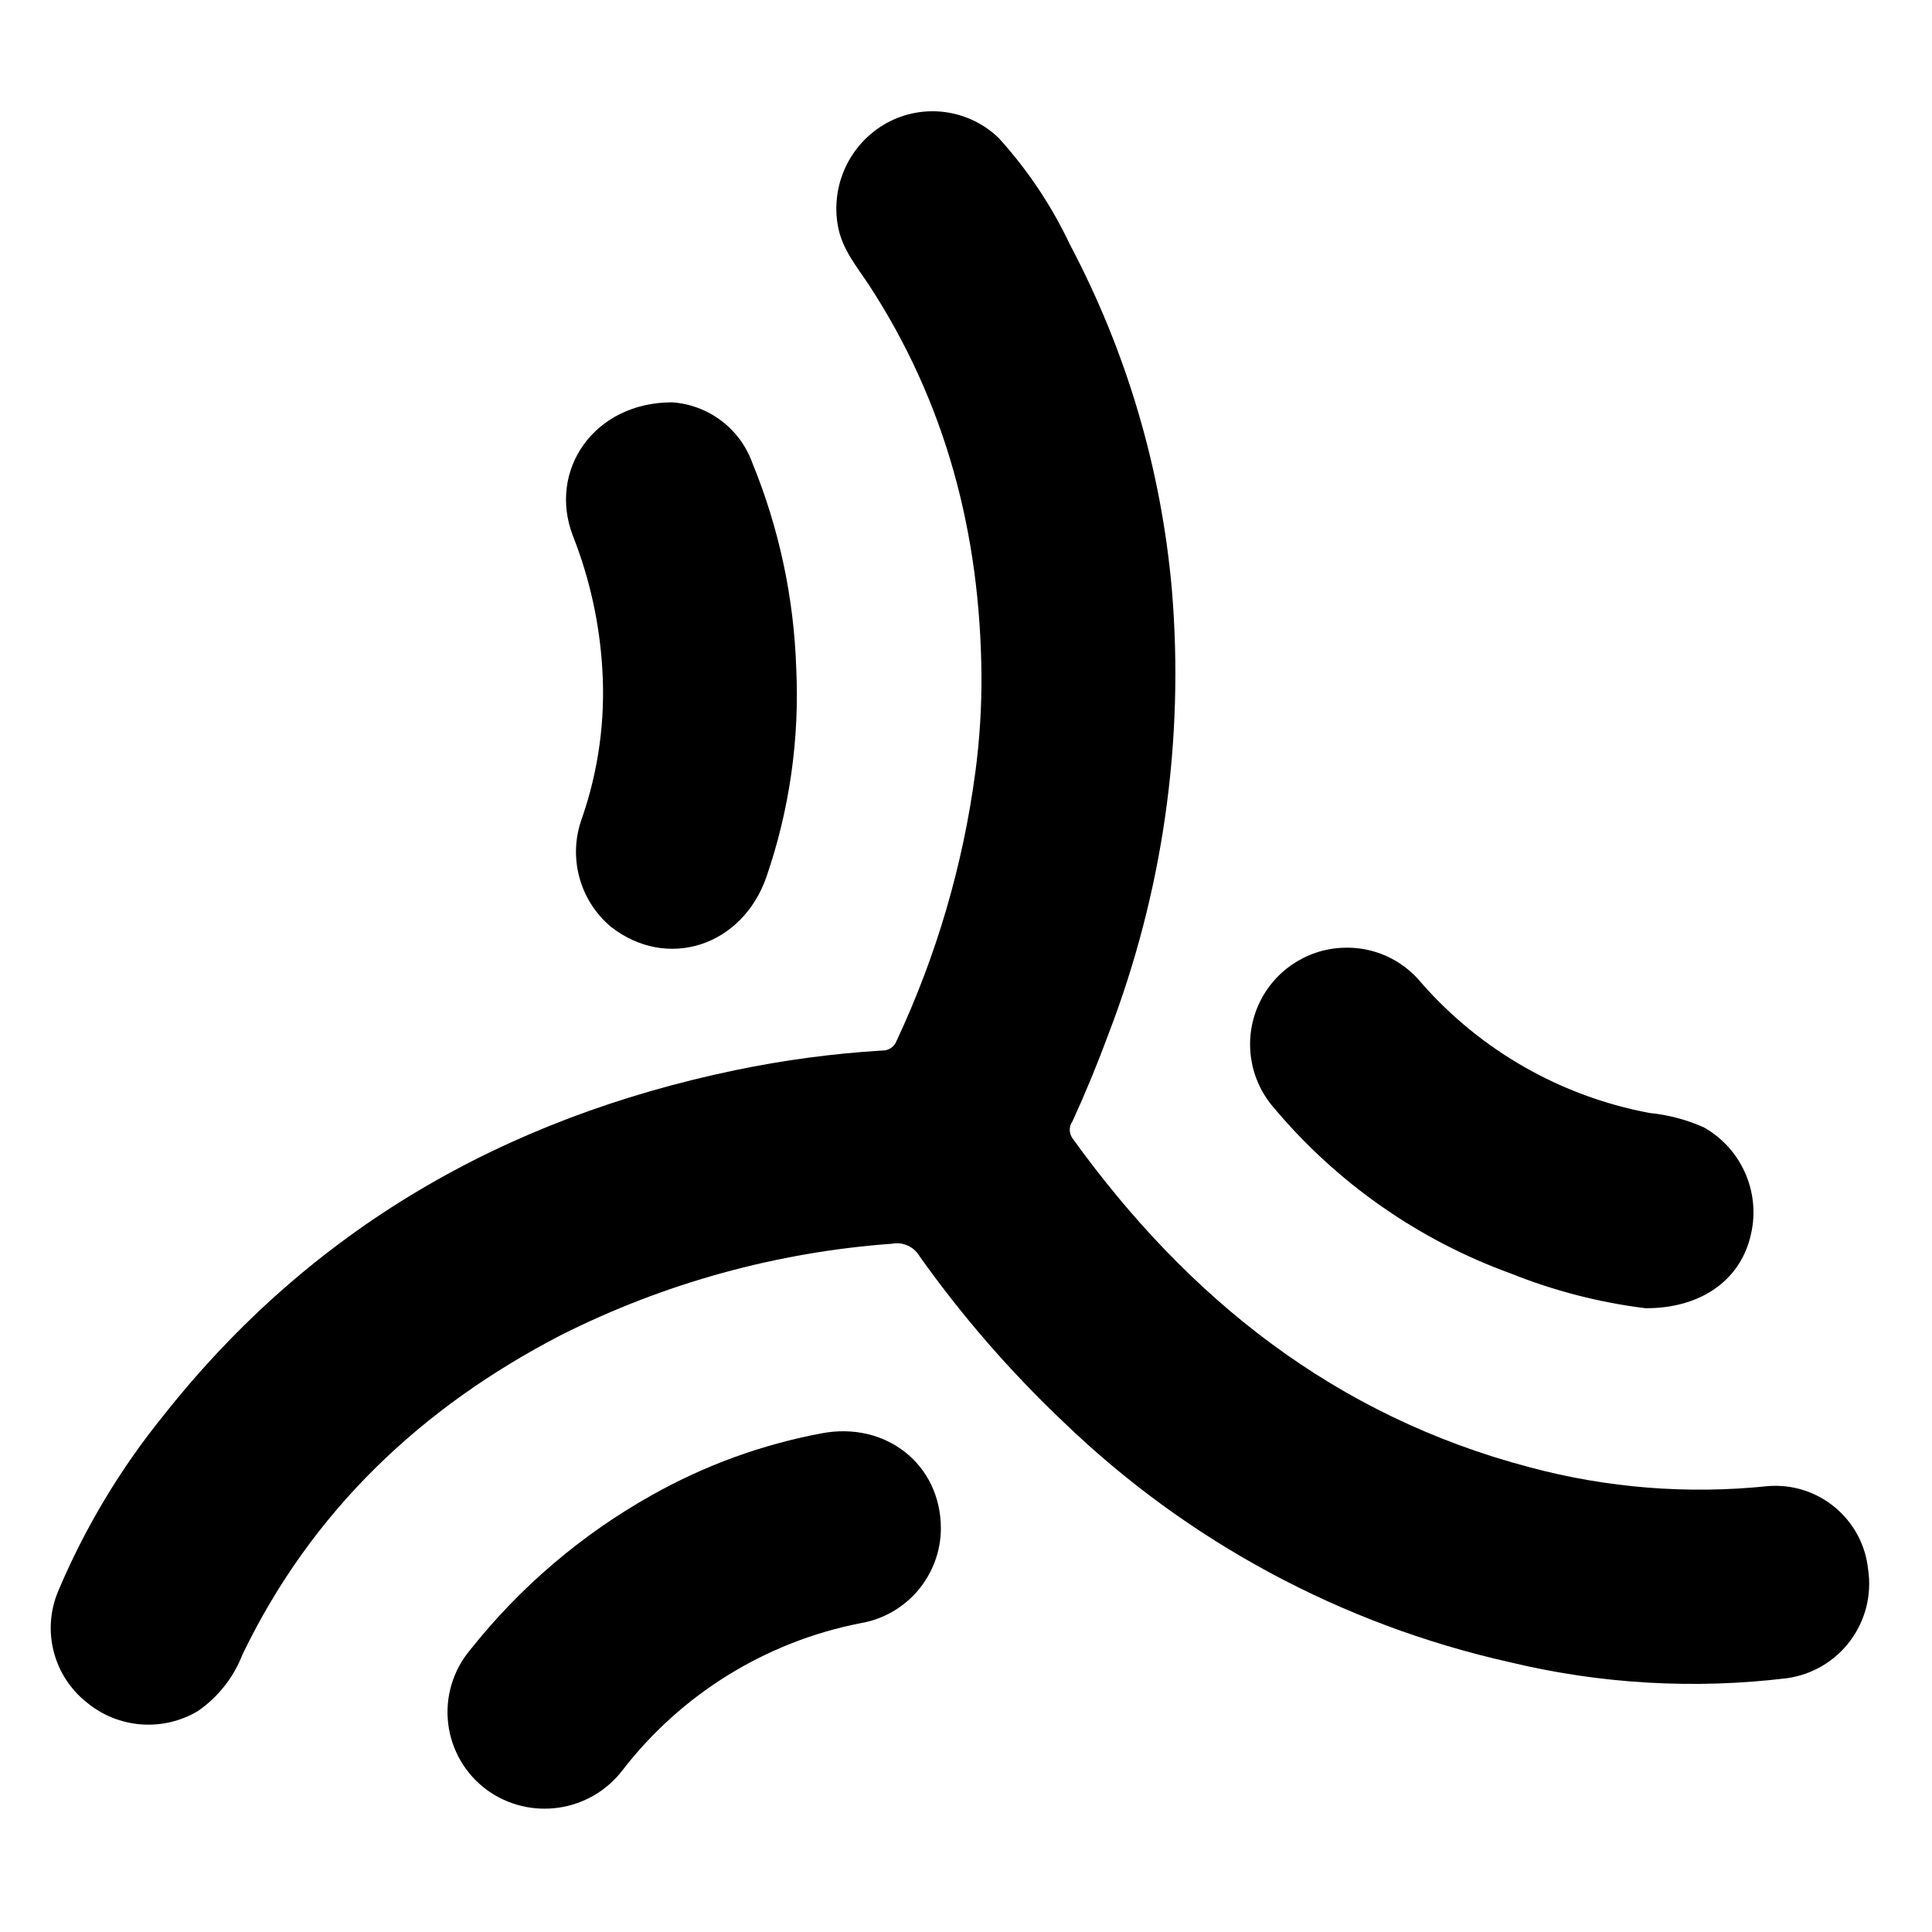
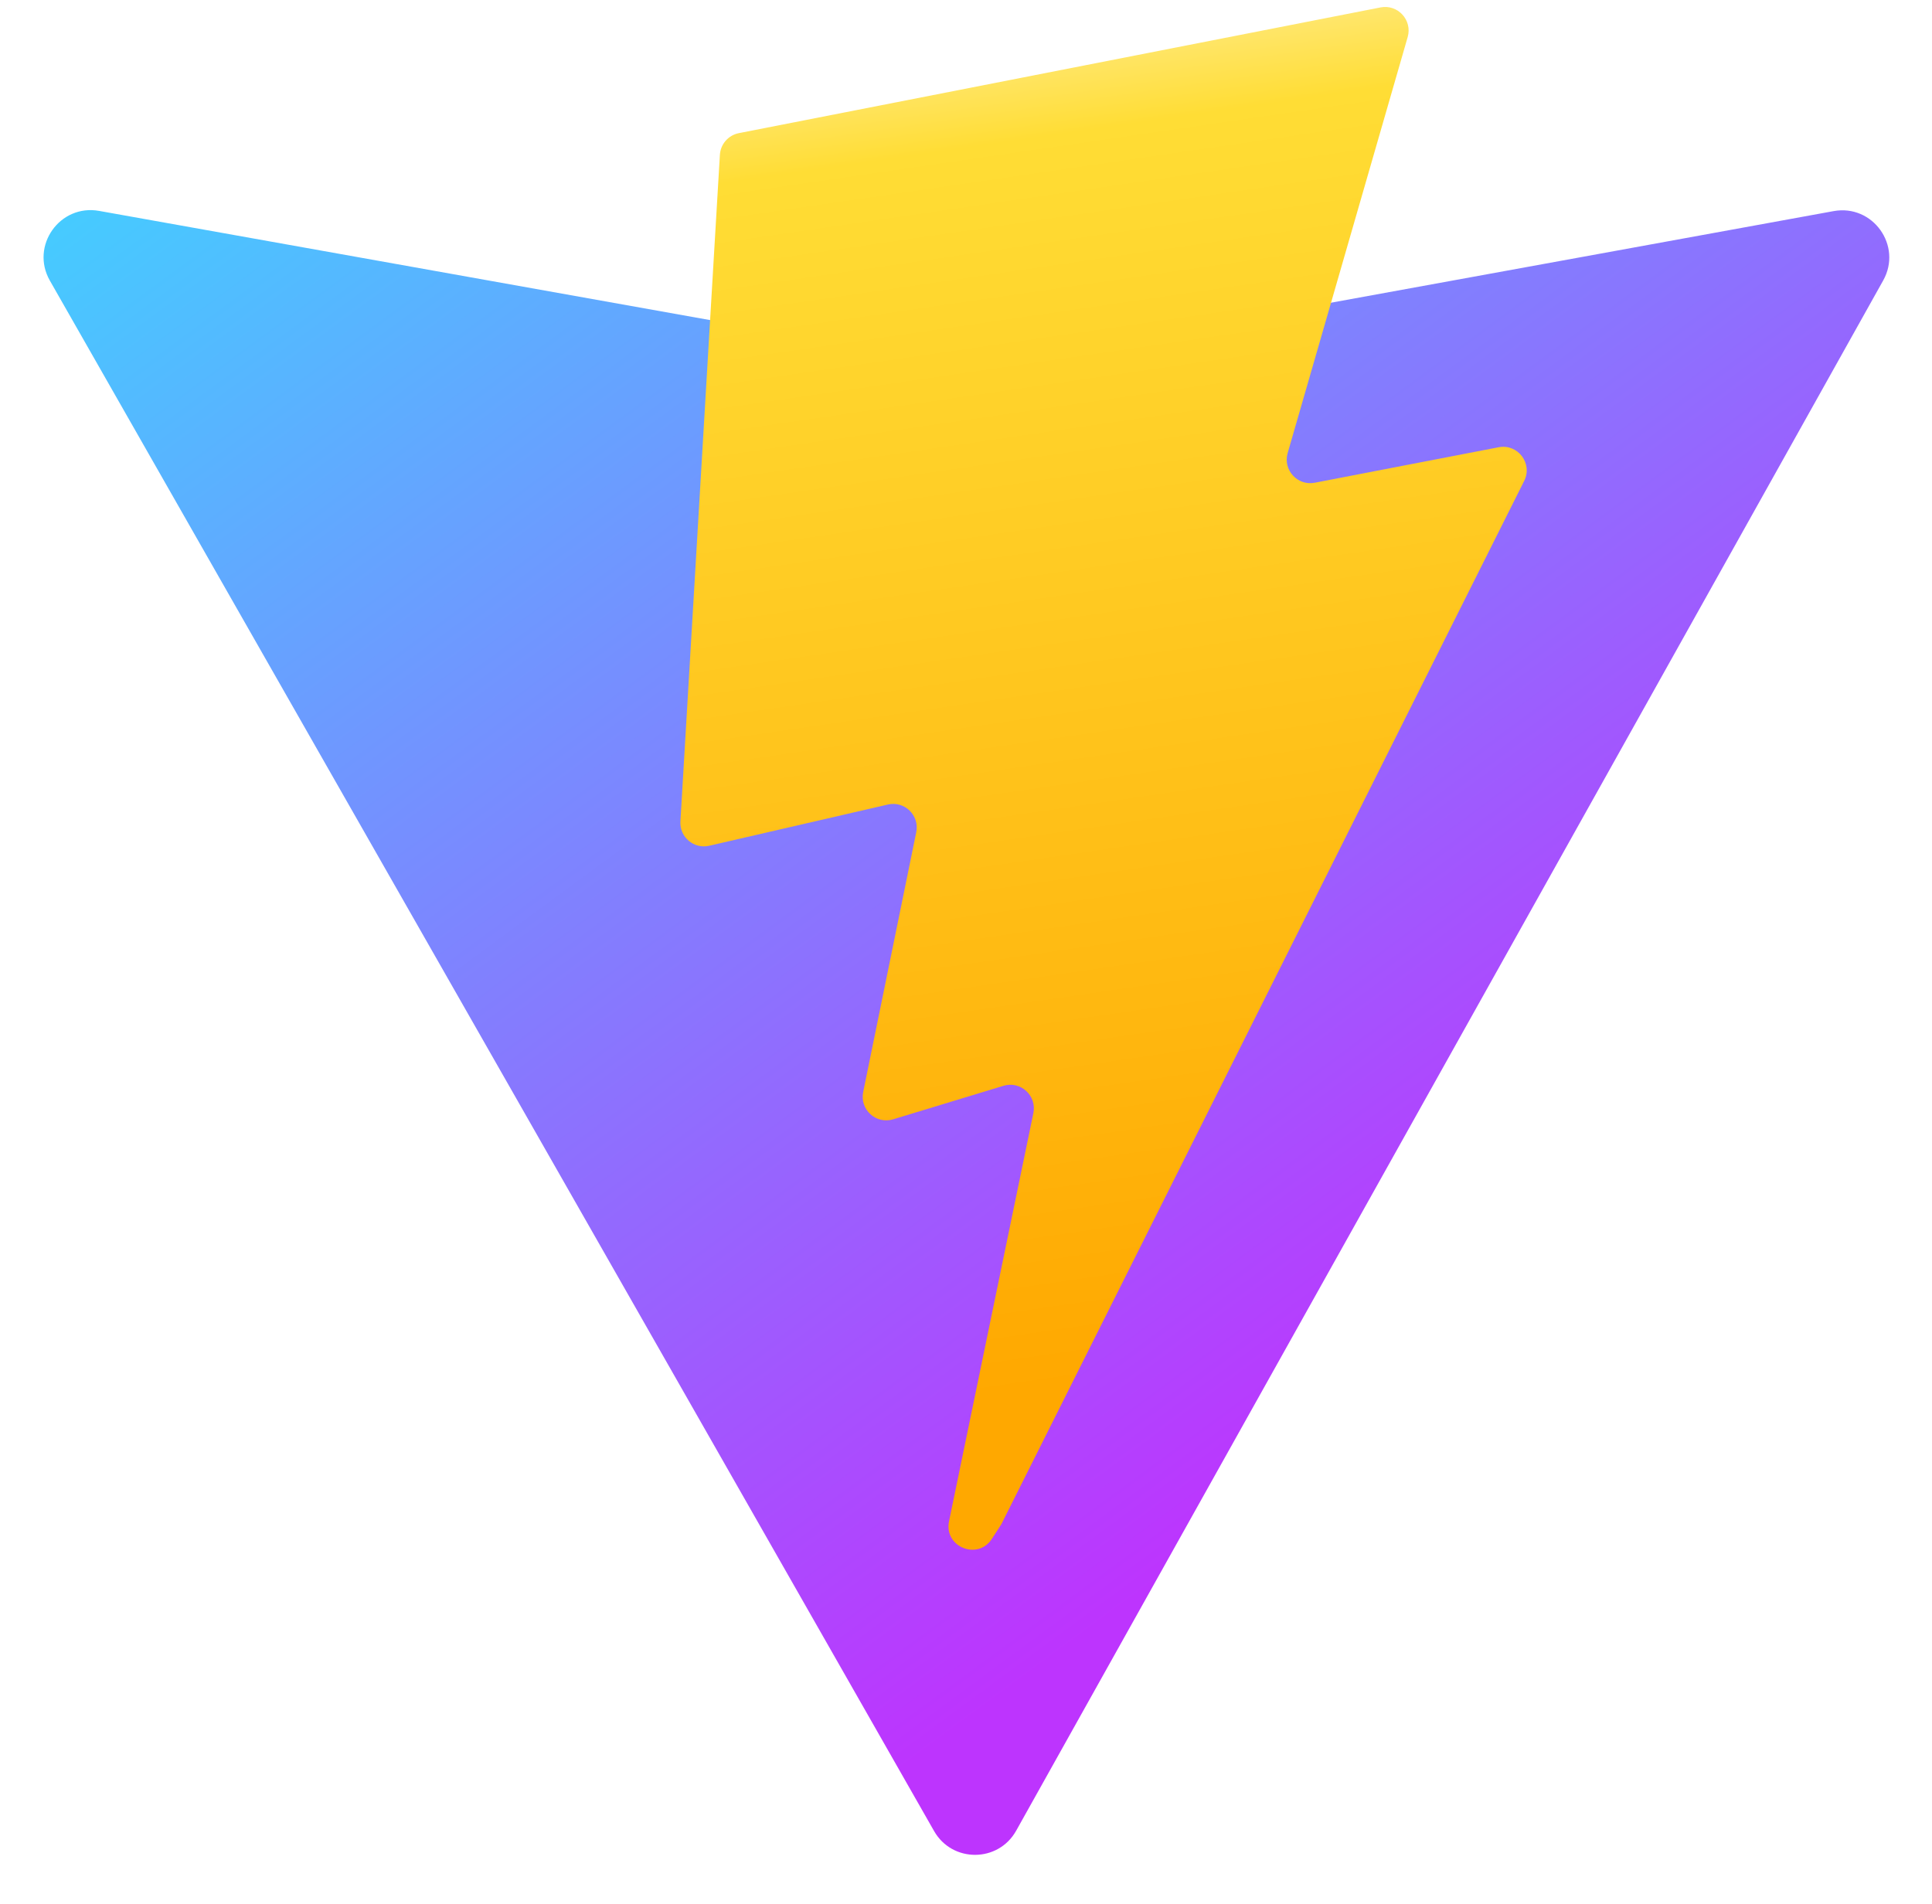
- <svg xmlns="http://www.w3.org/2000/svg" viewBox="0 0 160 160">
-   <path d="M81.28 55.9c-.1-11.67-2.93-22.55-9.37-32.38-1-1.5-2.14-2.86-2.5-4.71a8.1 8.1 0 014-8.61 7.89 7.89 0 019.3 1.23 35.999 35.999 0 015.9 8.83 75.18 75.18 0 018.44 28.58 83.211 83.211 0 01-5.23 36.74 102.983 102.983 0 01-3 7.28 1.2 1.2 0 000 1.41c9.58 13.3 21.76 23 37.85 27.24a54.37 54.37 0 0019.68 1.57 7.72 7.72 0 018.36 6.9 7.903 7.903 0 01-6.7 9 64.744 64.744 0 01-23-1.33 77.68 77.68 0 01-36.93-19.88 93.628 93.628 0 01-11.91-13.71 2.18 2.18 0 00-2.3-1.06 72.744 72.744 0 00-27.38 7.55c-11.6 6-20.67 14.58-26.4 26.45a10.134 10.134 0 01-3.7 4.7 8 8 0 01-9.19-.7 7.86 7.86 0 01-2.36-9.28 60.324 60.324 0 018.72-14.52c12.2-15.43 28.21-24.59 47.32-28.57A85.085 85.085 0 0173.07 87c.524.015 1-.307 1.18-.8a76.06 76.06 0 006.53-22.3c.351-2.652.518-5.325.5-8z" fill="currentColor" />
-   <path d="M136.26 108.34a44.742 44.742 0 01-11.13-2.87 46.108 46.108 0 01-19.66-13.76 8 8 0 015.72-13.22 7.93 7.93 0 016.54 2.93 33.27 33.27 0 0018.87 10.75c1.546.155 3.058.553 4.48 1.18a8.08 8.08 0 013.84 9.21c-.92 3.52-4.13 5.81-8.66 5.78zm-80.6-75.02a7.61 7.61 0 016.64 5 49.139 49.139 0 013.64 17 46.33 46.33 0 01-2.46 17.28c-2 5.77-8.24 7.79-12.89 4.15a8.1 8.1 0 01-2.39-9 31.679 31.679 0 001.68-12.36 35.77 35.77 0 00-2.43-11c-2.1-5.45 1.75-11.07 8.21-11.07zm22.26 93.25a8 8 0 01-6.68 7.86 32.88 32.88 0 00-19.7 12.19 8.13 8.13 0 01-11.21 1.62 8 8 0 01-1.41-11.58A51.043 51.043 0 0154 123.81a45.842 45.842 0 0114-5.1c5.35-1.04 9.91 2.56 9.92 7.86z" fill="currentColor" />
+ <svg xmlns="http://www.w3.org/2000/svg" width="410" height="404" viewBox="0 0 410 404" fill="none">
+   <path d="M399.641 59.525L215.643 388.545C211.844 395.338 202.084 395.378 198.228 388.618L10.582 59.556C6.381 52.19 12.68 43.267 21.028 44.759L205.223 77.682C206.398 77.892 207.601 77.89 208.776 77.676L389.119 44.806C397.439 43.289 403.768 52.143 399.641 59.525Z" fill="url(#paint0_linear)" />
+   <path d="M292.965 1.574L156.801 28.255C154.563 28.694 152.906 30.59 152.771 32.866L144.395 174.33C144.198 177.662 147.258 180.248 150.51 179.498L188.42 170.749C191.967 169.931 195.172 173.055 194.443 176.622L183.18 231.775C182.422 235.487 185.907 238.661 189.532 237.56L212.947 230.446C216.577 229.344 220.065 232.527 219.297 236.242L201.398 322.875C200.278 328.294 207.486 331.249 210.492 326.603L212.5 323.5L323.454 102.072C325.312 98.365 322.108 94.137 318.036 94.923L279.014 102.454C275.347 103.161 272.227 99.746 273.262 96.158L298.731 7.867C299.767 4.273 296.636 0.855 292.965 1.574Z" fill="url(#paint1_linear)" />
+   <defs>
+     <linearGradient id="paint0_linear" x1="6" y1="33" x2="235" y2="344" gradientUnits="userSpaceOnUse">
+       <stop stop-color="#41D1FF" />
+       <stop offset="1" stop-color="#BD34FE" />
+     </linearGradient>
+     <linearGradient id="paint1_linear" x1="194.651" y1="8.818" x2="236.076" y2="292.989" gradientUnits="userSpaceOnUse">
+       <stop stop-color="#FFEA83" />
+       <stop offset="0.083" stop-color="#FFDD35" />
+       <stop offset="1" stop-color="#FFA800" />
+     </linearGradient>
+   </defs>
</svg>
